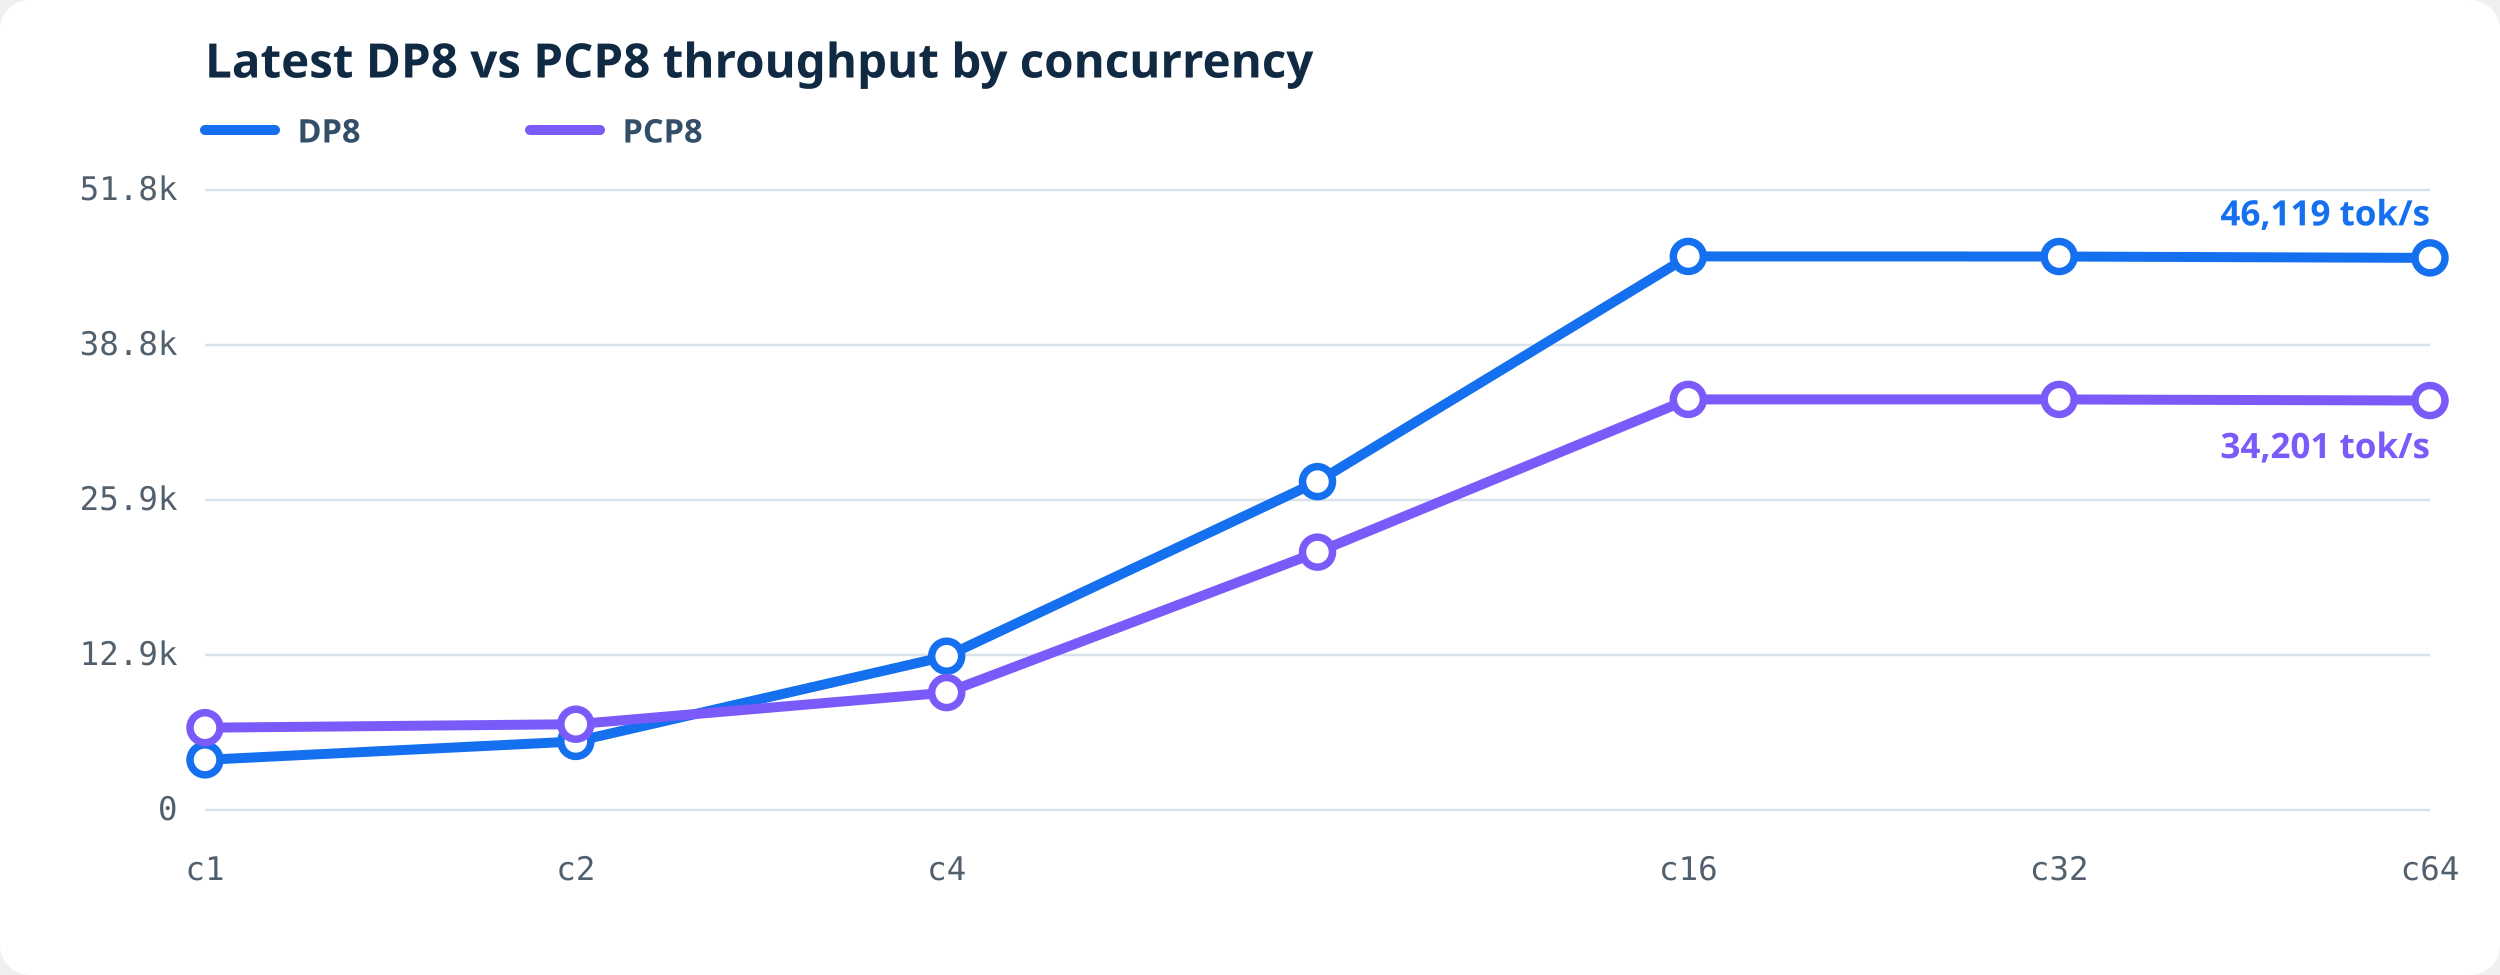
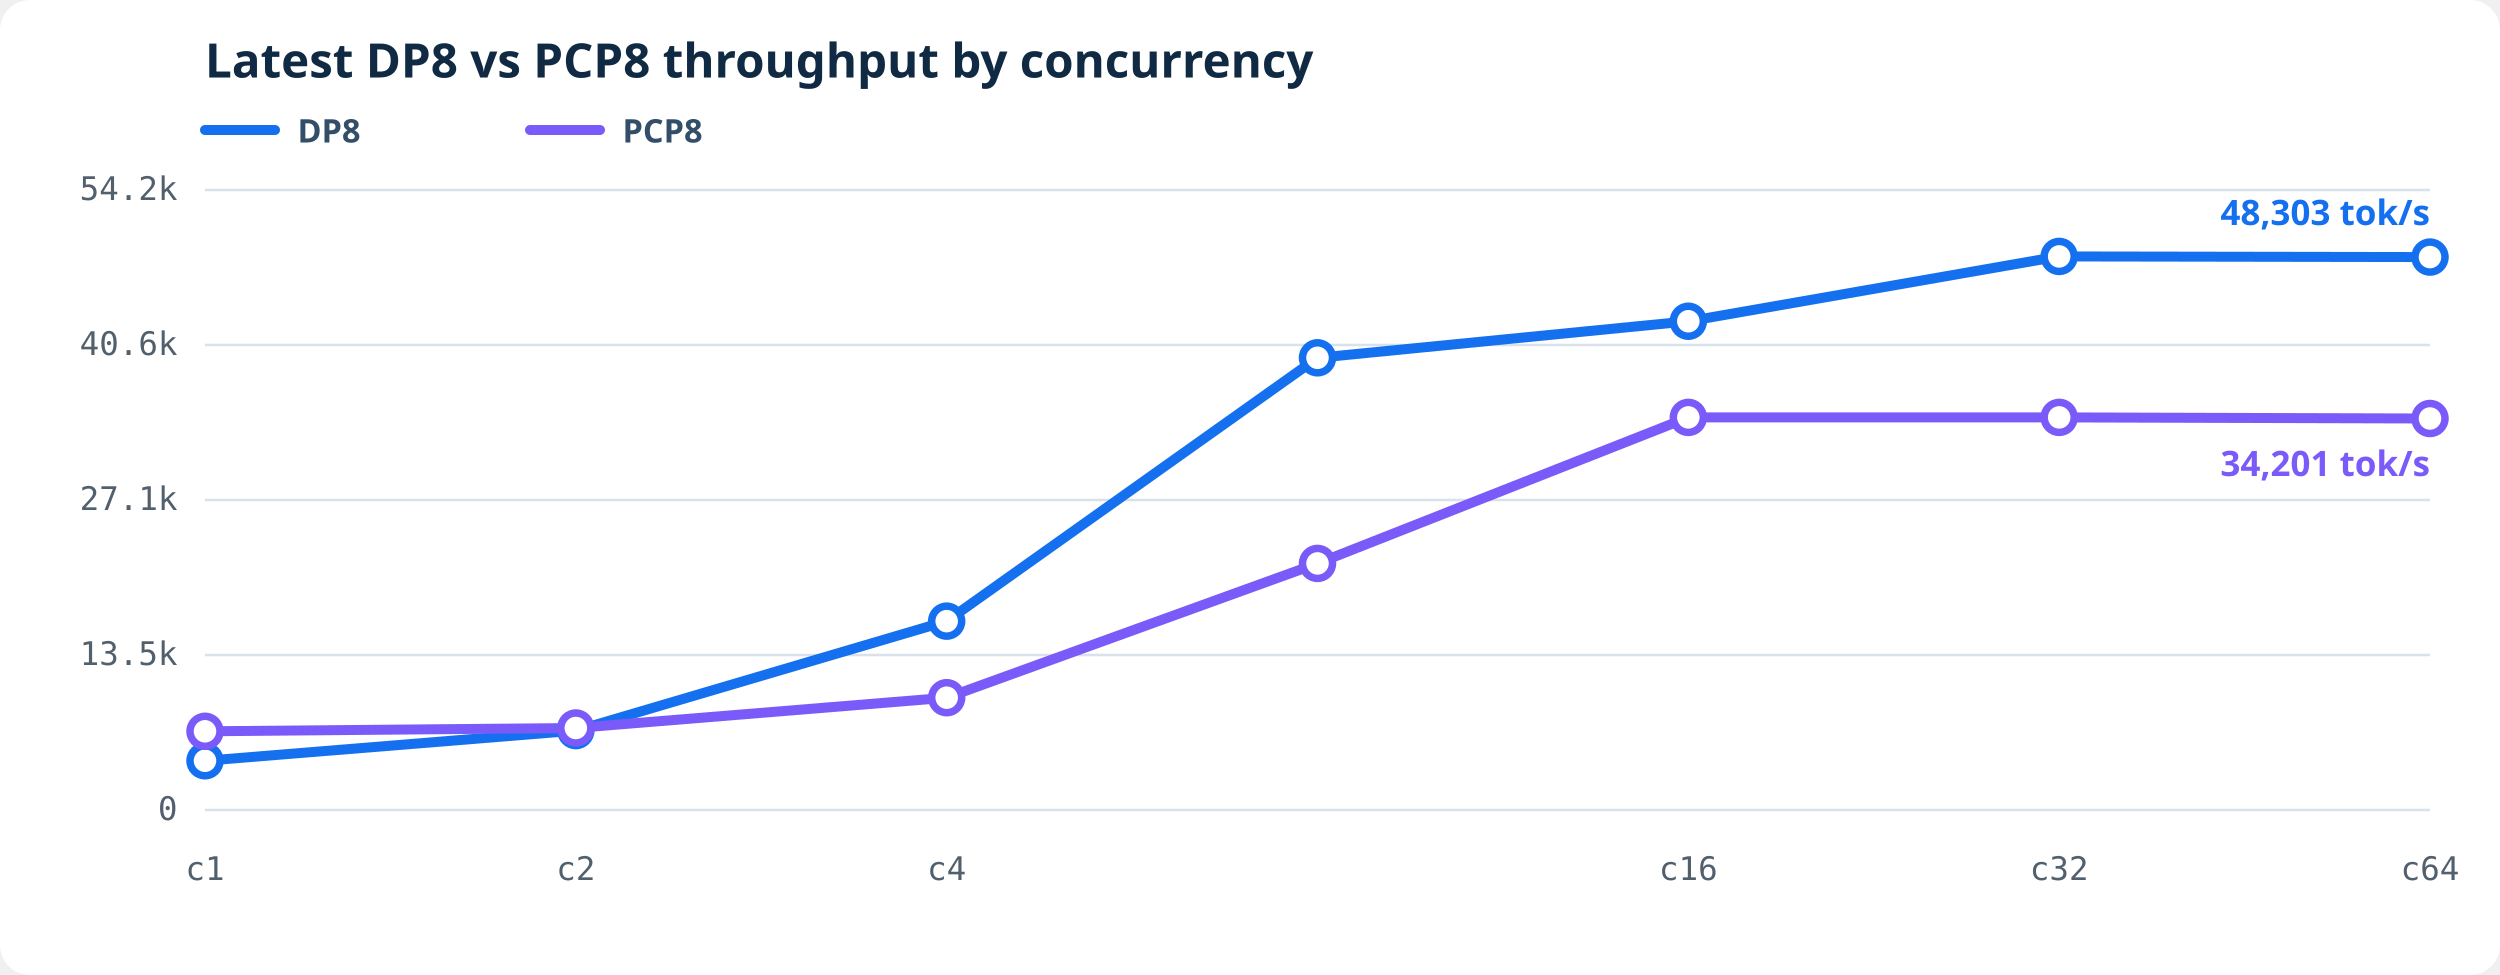
<svg xmlns="http://www.w3.org/2000/svg" viewBox="0 0 1000 390" role="img" aria-labelledby="throughput-title throughput-desc">
  <style>.bg{fill:#fff}.grid{stroke:#d9e2ec;stroke-width:1}.axis{fill:#52606d;font:13px ui-monospace,SFMono-Regular,Consolas,monospace}.heading{fill:#102a43;font:600 19px system-ui,sans-serif}.line{fill:none;stroke-width:4;stroke-linejoin:round;stroke-linecap:round}.dot{fill:#fff;stroke-width:3}.latest{stroke-width:3}.legend{fill:#334e68;font:600 13px system-ui,sans-serif}.value{font:600 14px system-ui,sans-serif}</style>
  <rect class="bg" width="1000" height="390" rx="12" />
  <text class="heading" x="82" y="31">Latest DP8 vs PCP8 throughput by concurrency</text>
  <line x1="82" y1="52" x2="110" y2="52" stroke="#1570ef" stroke-width="4" stroke-linecap="round" />
  <text class="legend" x="119" y="57">DP8</text>
  <line x1="212" y1="52" x2="240" y2="52" stroke="#7a5af8" stroke-width="4" stroke-linecap="round" />
  <text class="legend" x="249" y="57">PCP8</text>
  <line class="grid" x1="82" y1="324.00" x2="972" y2="324.00" />
  <text class="axis" text-anchor="end" x="71" y="328.00">0</text>
  <line class="grid" x1="82" y1="262.00" x2="972" y2="262.00" />
-   <text class="axis" text-anchor="end" x="71" y="266.00">12.9k</text>
+   <text class="axis" text-anchor="end" x="71" y="266.00">13.5k</text>
  <line class="grid" x1="82" y1="200.00" x2="972" y2="200.00" />
-   <text class="axis" text-anchor="end" x="71" y="204.00">25.9k</text>
+   <text class="axis" text-anchor="end" x="71" y="204.00">27.1k</text>
  <line class="grid" x1="82" y1="138.00" x2="972" y2="138.00" />
-   <text class="axis" text-anchor="end" x="71" y="142.00">38.8k</text>
+   <text class="axis" text-anchor="end" x="71" y="142.00">40.6k</text>
  <line class="grid" x1="82" y1="76.00" x2="972" y2="76.00" />
-   <text class="axis" text-anchor="end" x="71" y="80.00">51.8k</text>
+   <text class="axis" text-anchor="end" x="71" y="80.00">54.2k</text>
  <text class="axis" text-anchor="middle" x="82.00" y="352">c1</text>
  <text class="axis" text-anchor="middle" x="230.33" y="352">c2</text>
  <text class="axis" text-anchor="middle" x="378.67" y="352">c4</text>
  <text class="axis" text-anchor="middle" x="675.33" y="352">c16</text>
  <text class="axis" text-anchor="middle" x="823.67" y="352">c32</text>
  <text class="axis" text-anchor="middle" x="972.00" y="352">c64</text>
-   <polyline class="line" stroke="#1570ef" points="82.00,303.94 230.33,296.57 378.67,262.49 527.00,192.65 675.33,102.57 823.67,102.61 972.00,103.15" />
-   <circle class="dot" fill="#fff" stroke="#1570ef" cx="82.00" cy="303.94" r="6" />
-   <circle class="dot" fill="#fff" stroke="#1570ef" cx="230.33" cy="296.57" r="6" />
-   <circle class="dot" fill="#fff" stroke="#1570ef" cx="378.67" cy="262.49" r="6" />
-   <circle class="dot" fill="#fff" stroke="#1570ef" cx="527.00" cy="192.65" r="6" />
-   <circle class="dot" fill="#fff" stroke="#1570ef" cx="675.33" cy="102.57" r="6" />
-   <circle class="dot" fill="#fff" stroke="#1570ef" cx="823.67" cy="102.61" r="6" />
-   <circle class="dot latest" fill="#1570ef" stroke="#1570ef" cx="972.00" cy="103.15" r="6" />
-   <text class="value" fill="#1570ef" text-anchor="end" x="972.00" y="90.15">46,119 tok/s</text>
-   <polyline class="line" stroke="#7a5af8" points="82.00,291.08 230.33,289.69 378.67,277.03 527.00,220.85 675.33,159.76 823.67,159.77 972.00,160.22" />
-   <circle class="dot" fill="#fff" stroke="#7a5af8" cx="82.00" cy="291.08" r="6" />
-   <circle class="dot" fill="#fff" stroke="#7a5af8" cx="230.33" cy="289.69" r="6" />
-   <circle class="dot" fill="#fff" stroke="#7a5af8" cx="378.67" cy="277.03" r="6" />
-   <circle class="dot" fill="#fff" stroke="#7a5af8" cx="527.00" cy="220.85" r="6" />
-   <circle class="dot" fill="#fff" stroke="#7a5af8" cx="675.33" cy="159.76" r="6" />
-   <circle class="dot" fill="#fff" stroke="#7a5af8" cx="823.67" cy="159.77" r="6" />
-   <circle class="dot latest" fill="#7a5af8" stroke="#7a5af8" cx="972.00" cy="160.22" r="6" />
-   <text class="value" fill="#7a5af8" text-anchor="end" x="972.00" y="183.22">34,201 tok/s</text>
+   <polyline class="line" stroke="#1570ef" points="82.00,304.31 230.33,292.23 378.67,248.46 527.00,143.12 675.33,128.50 823.67,102.57 972.00,102.83" />
+   <circle class="dot" fill="#fff" stroke="#1570ef" cx="82.00" cy="304.31" r="6" />
+   <circle class="dot" fill="#fff" stroke="#1570ef" cx="230.33" cy="292.23" r="6" />
+   <circle class="dot" fill="#fff" stroke="#1570ef" cx="378.67" cy="248.46" r="6" />
+   <circle class="dot" fill="#fff" stroke="#1570ef" cx="527.00" cy="143.12" r="6" />
+   <circle class="dot" fill="#fff" stroke="#1570ef" cx="675.33" cy="128.50" r="6" />
+   <circle class="dot" fill="#fff" stroke="#1570ef" cx="823.67" cy="102.57" r="6" />
+   <circle class="dot latest" fill="#1570ef" stroke="#1570ef" cx="972.00" cy="102.83" r="6" />
+   <text class="value" fill="#1570ef" text-anchor="end" x="972.00" y="90.00">48,303 tok/s</text>
+   <polyline class="line" stroke="#7a5af8" points="82.00,292.52 230.33,291.20 378.67,279.08 527.00,225.37 675.33,166.96 823.67,166.96 972.00,167.40" />
+   <circle class="dot" fill="#fff" stroke="#7a5af8" cx="82.00" cy="292.52" r="6" />
+   <circle class="dot" fill="#fff" stroke="#7a5af8" cx="230.33" cy="291.20" r="6" />
+   <circle class="dot" fill="#fff" stroke="#7a5af8" cx="378.67" cy="279.08" r="6" />
+   <circle class="dot" fill="#fff" stroke="#7a5af8" cx="527.00" cy="225.37" r="6" />
+   <circle class="dot" fill="#fff" stroke="#7a5af8" cx="675.33" cy="166.96" r="6" />
+   <circle class="dot" fill="#fff" stroke="#7a5af8" cx="823.67" cy="166.96" r="6" />
+   <circle class="dot latest" fill="#7a5af8" stroke="#7a5af8" cx="972.00" cy="167.40" r="6" />
+   <text class="value" fill="#7a5af8" text-anchor="end" x="972.00" y="190.40">34,201 tok/s</text>
</svg>
